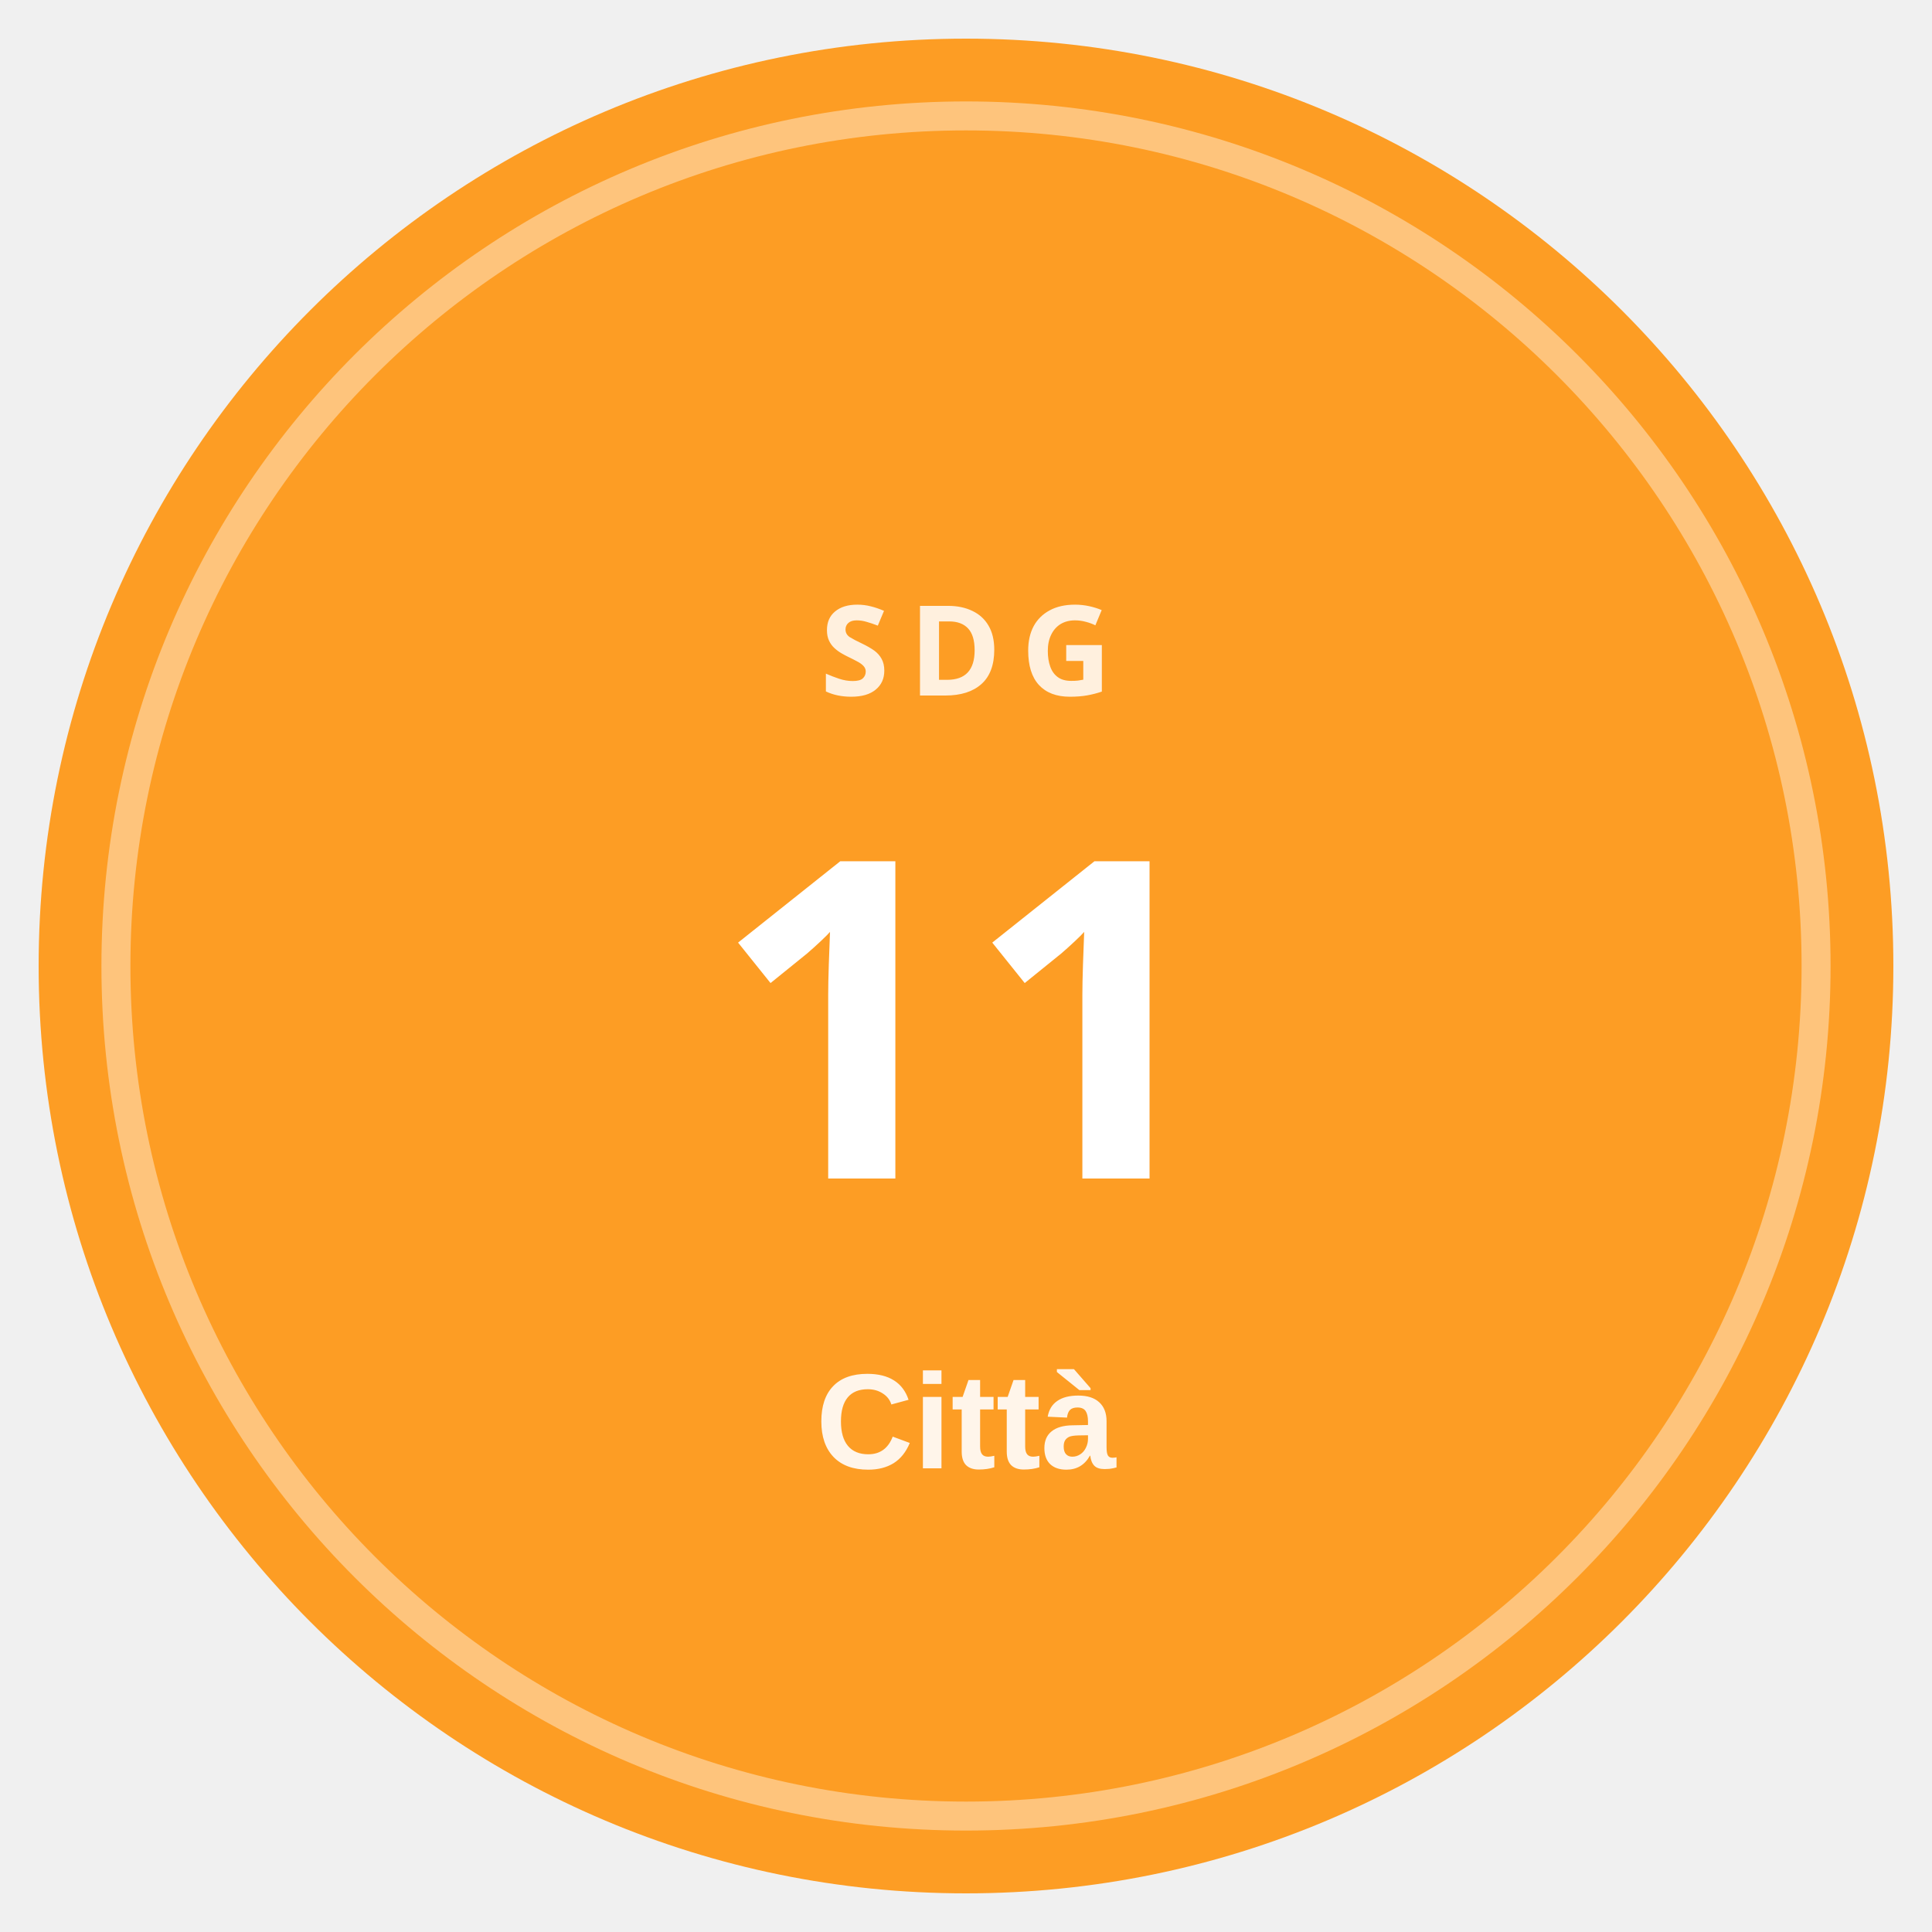
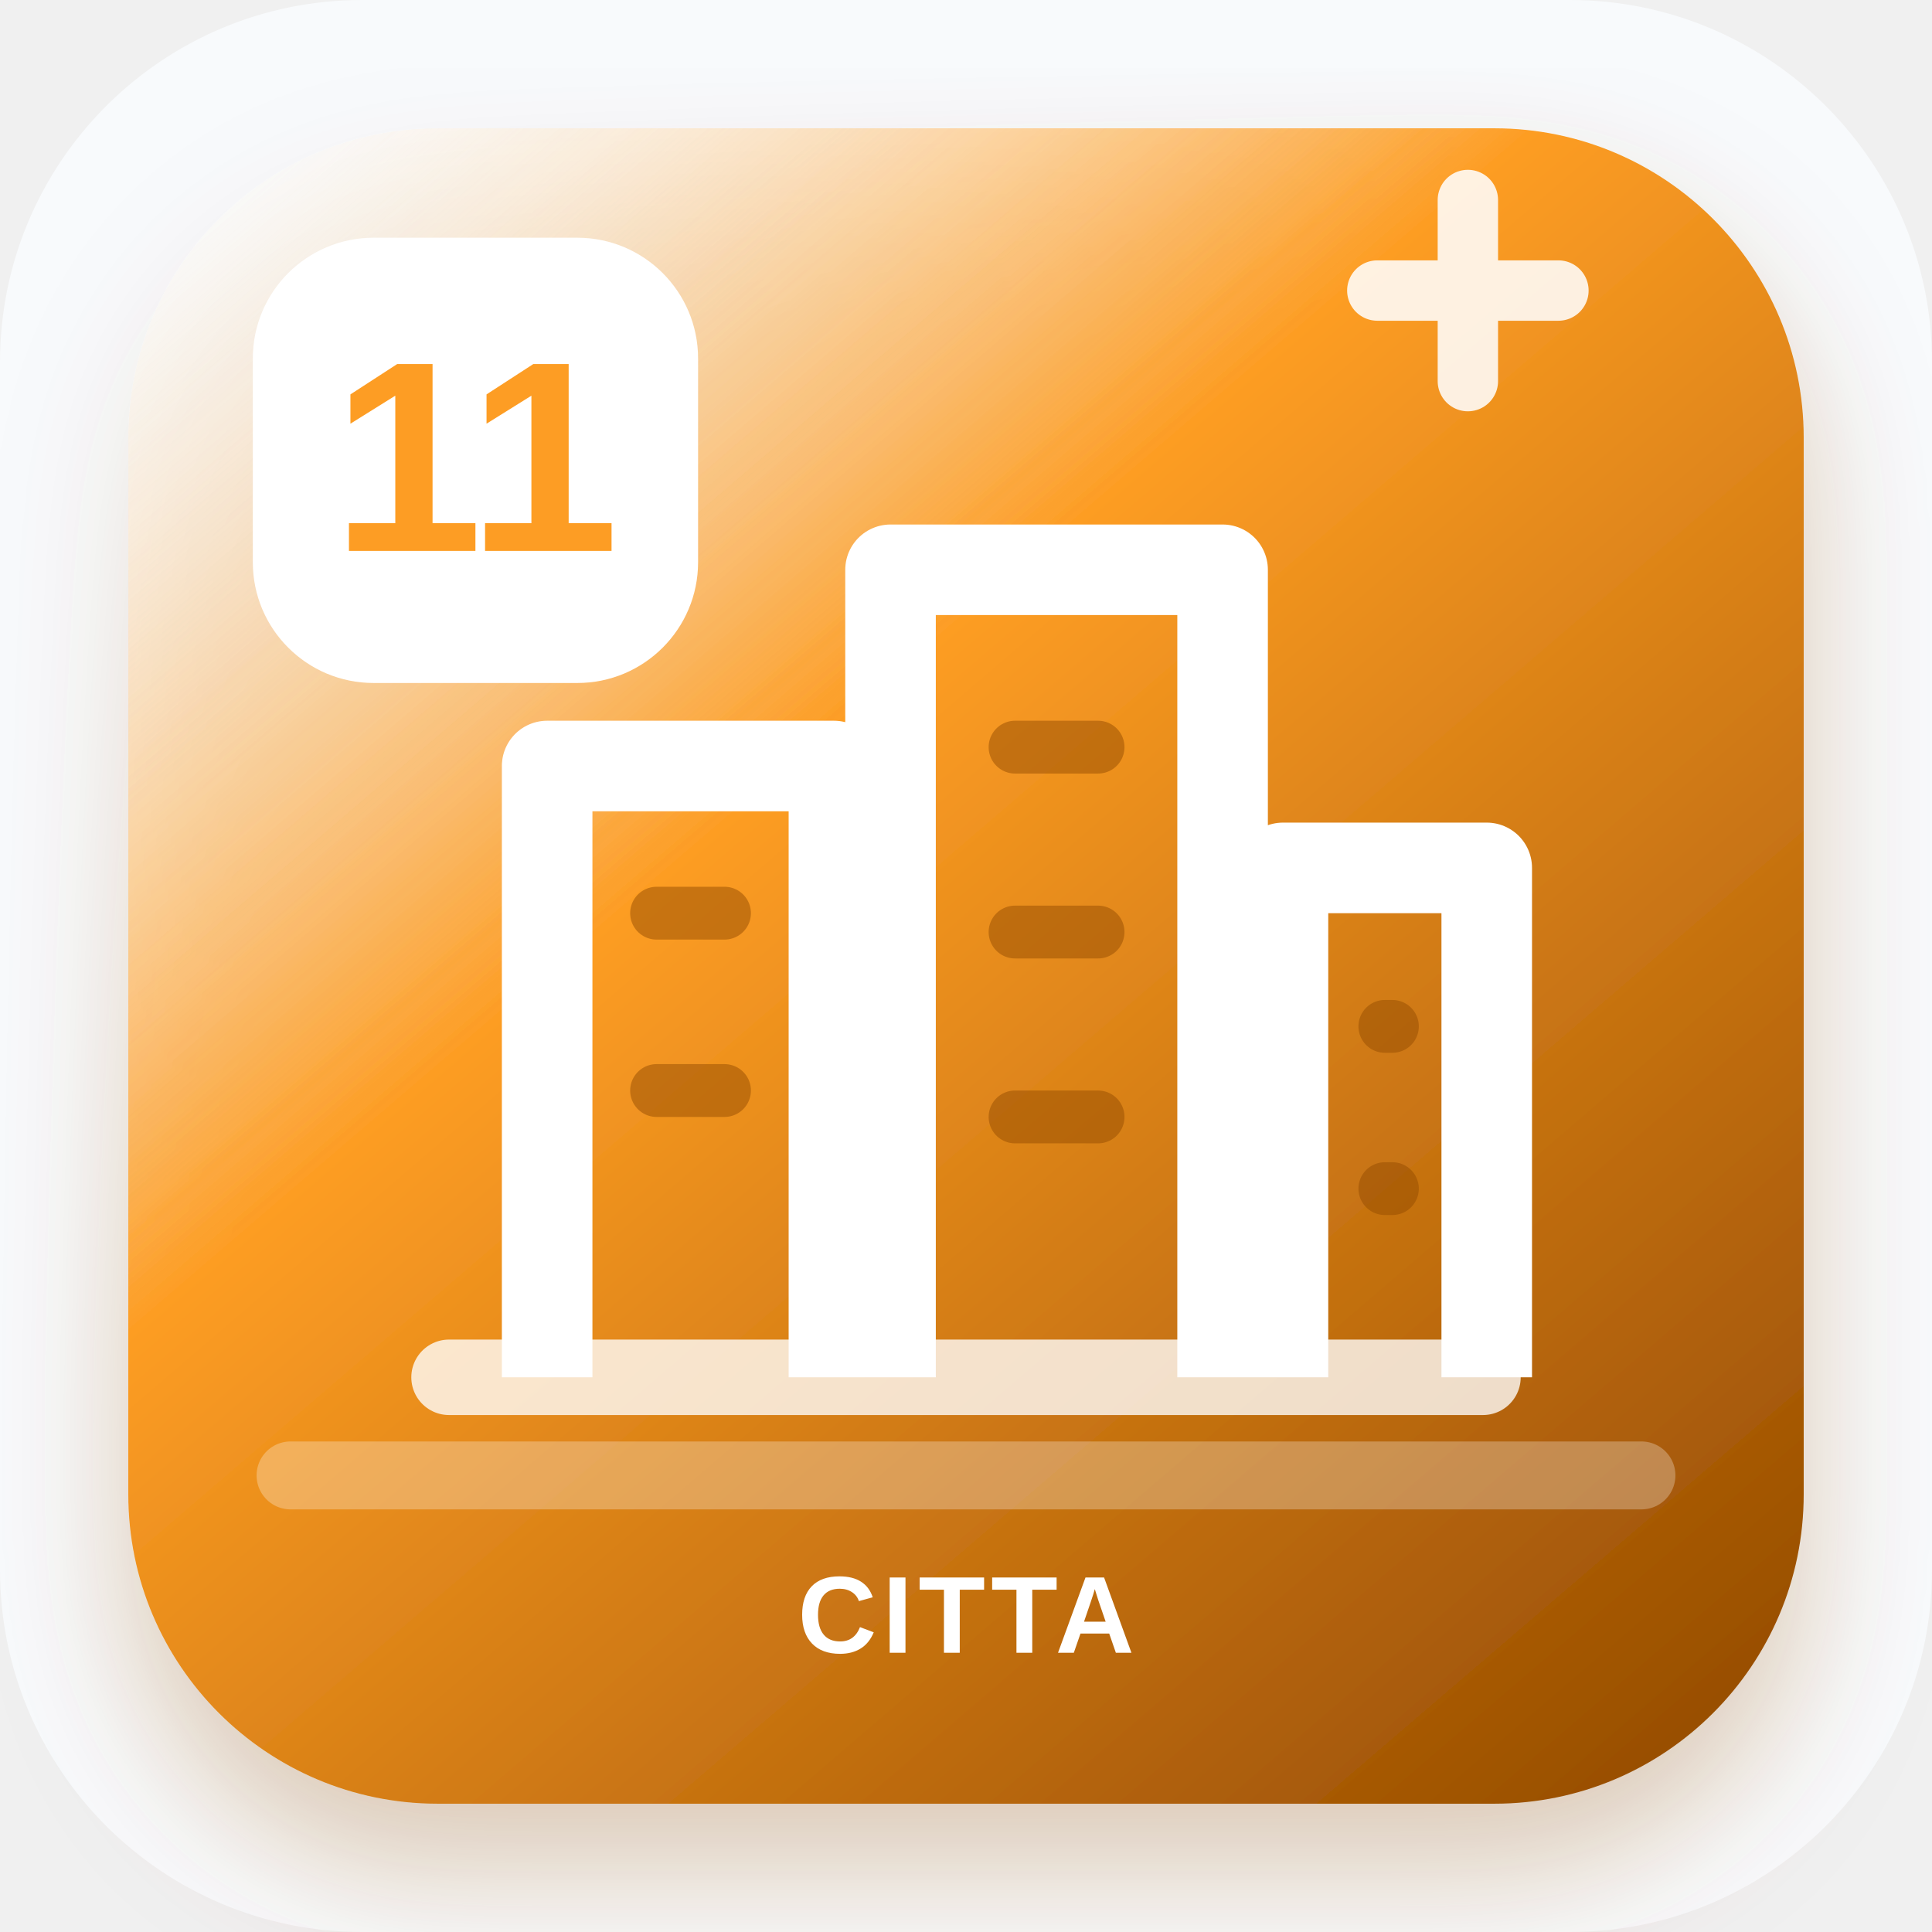
- <svg xmlns="http://www.w3.org/2000/svg" viewBox="0 0 200 200" width="200" height="200">
-   <circle cx="100" cy="100" r="96" fill="#FD9D24" />
-   <circle cx="100" cy="100" r="88" fill="none" stroke="white" stroke-width="3" opacity="0.4" />
-   <text x="100" y="72" text-anchor="middle" font-family="Arial Black, sans-serif" font-size="13" font-weight="900" fill="white" letter-spacing="2" opacity="0.85">SDG</text>
-   <text x="100" y="122" text-anchor="middle" font-family="Arial Black, sans-serif" font-size="46" font-weight="900" fill="white">11</text>
-   <text x="100" y="152" text-anchor="middle" font-family="Arial, sans-serif" font-size="14" font-weight="700" fill="white" opacity="0.9">Città</text>
+ <svg xmlns="http://www.w3.org/2000/svg" viewBox="0 0 512 512" role="img" aria-labelledby="title desc">
+   <defs>
+     <linearGradient id="sdg11g" x1="64" y1="32" x2="448" y2="480" gradientUnits="userSpaceOnUse">
+       <stop offset="0" stop-color="#ffffff" stop-opacity="0.28" />
+       <stop offset="0.38" stop-color="#FD9D24" />
+       <stop offset="1" stop-color="#944b00" />
+     </linearGradient>
+     <filter id="sdg11s" x="-12%" y="-12%" width="124%" height="124%">
+       <feDropShadow dx="0" dy="18" stdDeviation="18" flood-color="#944b00" flood-opacity="0.28" />
+     </filter>
+   </defs>
+   <rect width="512" height="512" rx="96" fill="#f8fafc" />
+   <rect x="34" y="34" width="444" height="444" rx="82" fill="url(#sdg11g)" filter="url(#sdg11s)" />
+   <path d="M77 391h358" fill="none" stroke="#ffffff" stroke-width="18" stroke-linecap="round" opacity="0.28" />
+   <path d="M145 365V203h76v162M236 365V151h88v214M340 365V230h54v135" fill="none" stroke="#ffffff" stroke-width="24" stroke-linejoin="round" />
+   <path d="M174 242h18m0 47h-18m95-91h22m0 49h-22m0 49h22m76-24h2m0 43h-2" stroke="#944b00" stroke-width="14" stroke-linecap="round" opacity="0.5" />
+   <path d="M119 365h274" stroke="#ffffff" stroke-width="20" stroke-linecap="round" opacity="0.78" />
+   <rect x="67" y="63" width="118" height="118" rx="32" fill="#ffffff" />
+   <text x="126" y="146" text-anchor="middle" font-family="Arial, Helvetica, sans-serif" font-size="72" font-weight="900" fill="#FD9D24">11</text>
+   <path d="M365 77h48m-24-24v48" stroke="#ffffff" stroke-width="16" stroke-linecap="round" opacity="0.86" />
+   <text x="256" y="438" text-anchor="middle" font-family="Arial, Helvetica, sans-serif" font-size="29" font-weight="900" letter-spacing="1.5" fill="#ffffff">CITTA</text>
</svg>
